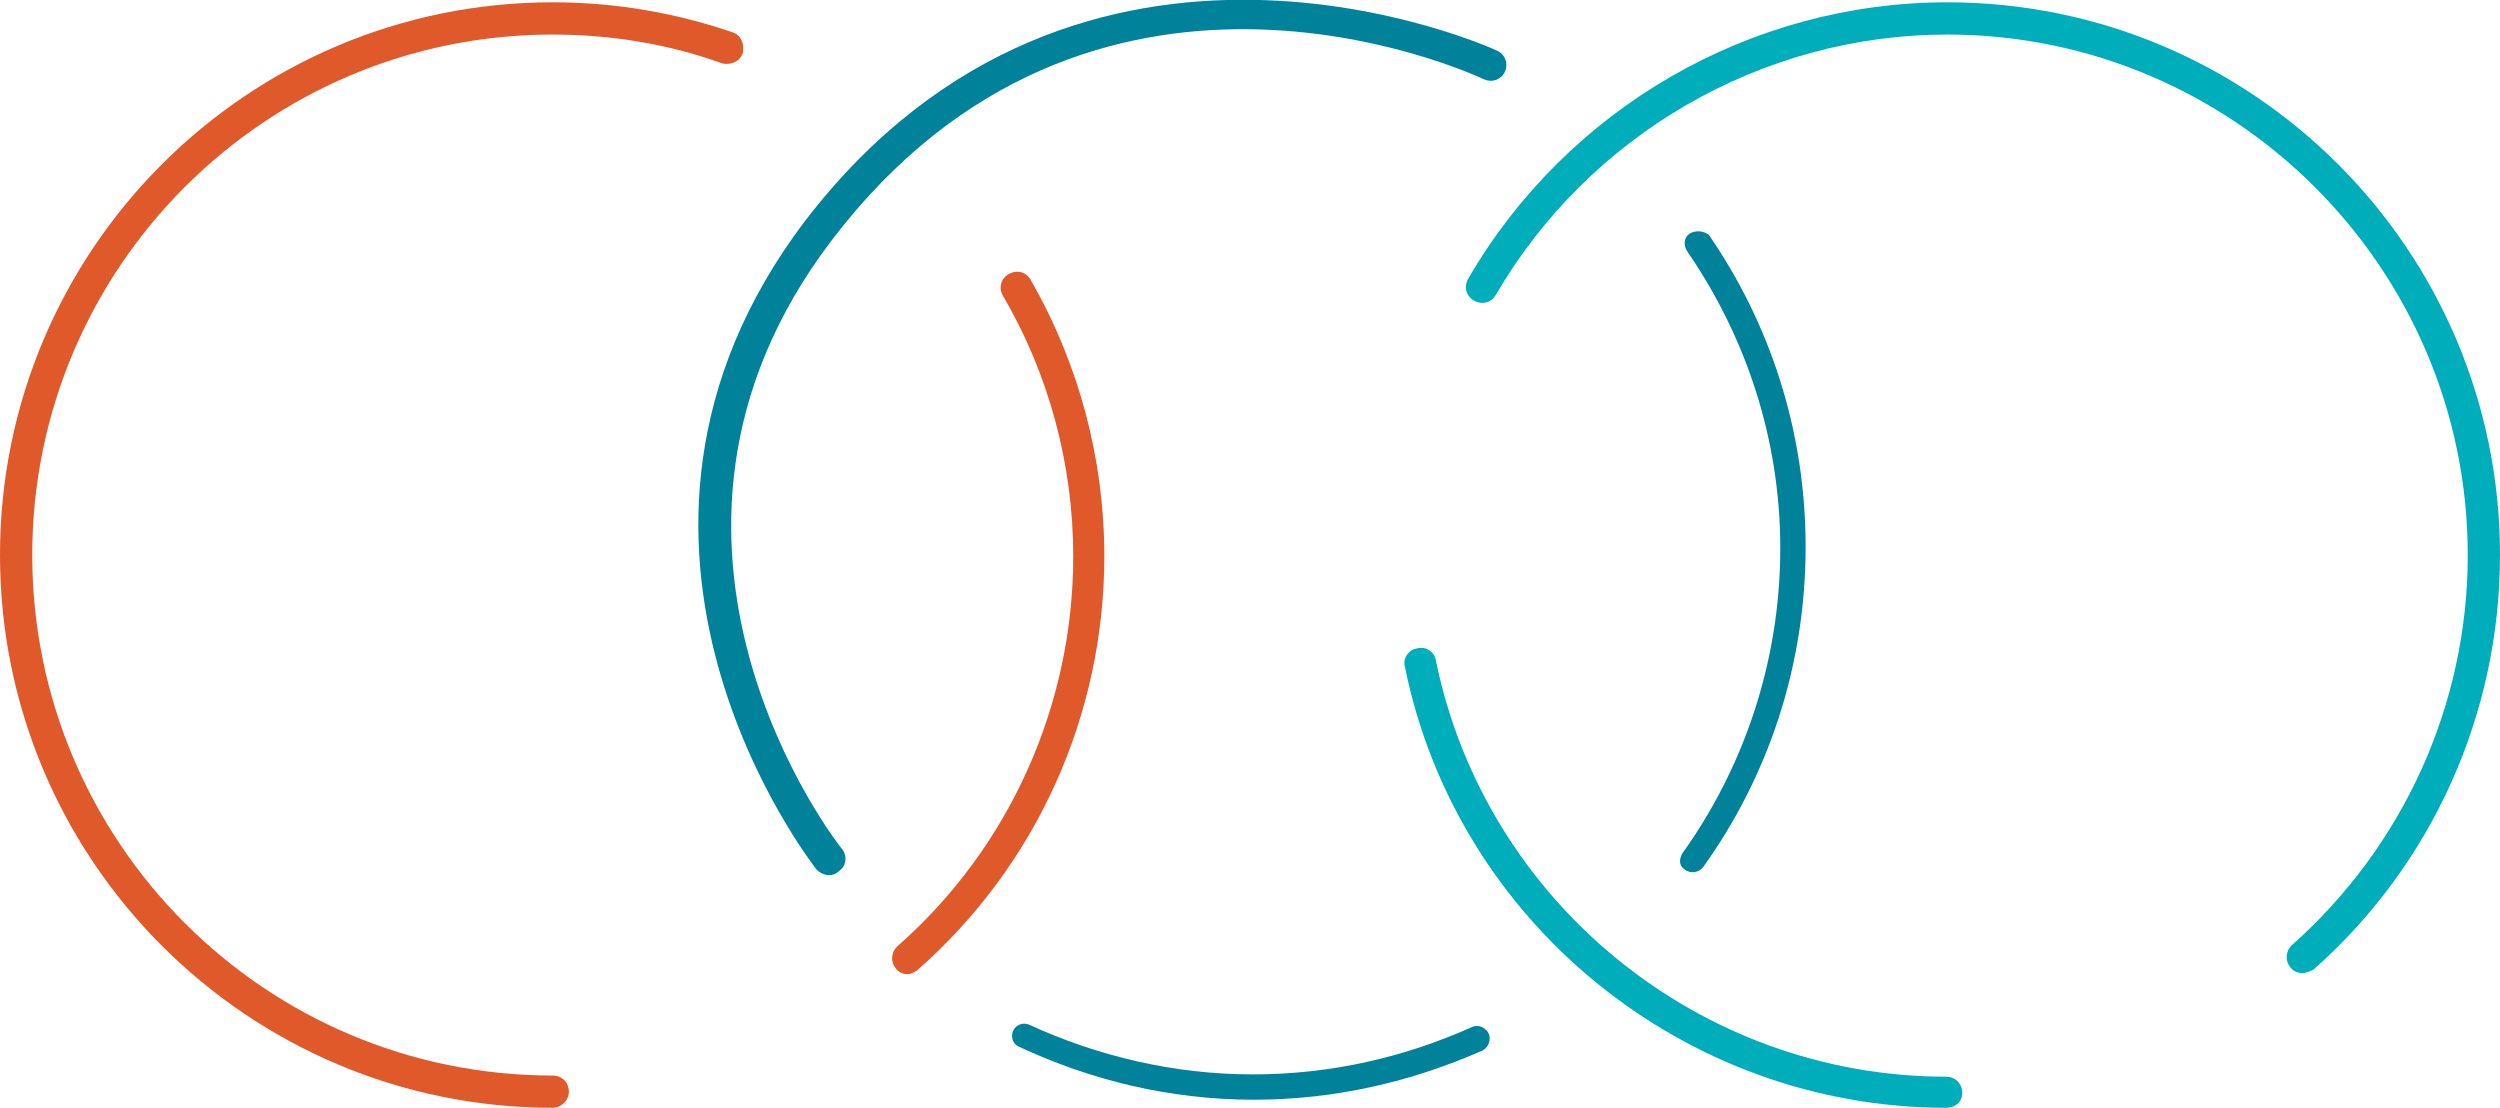
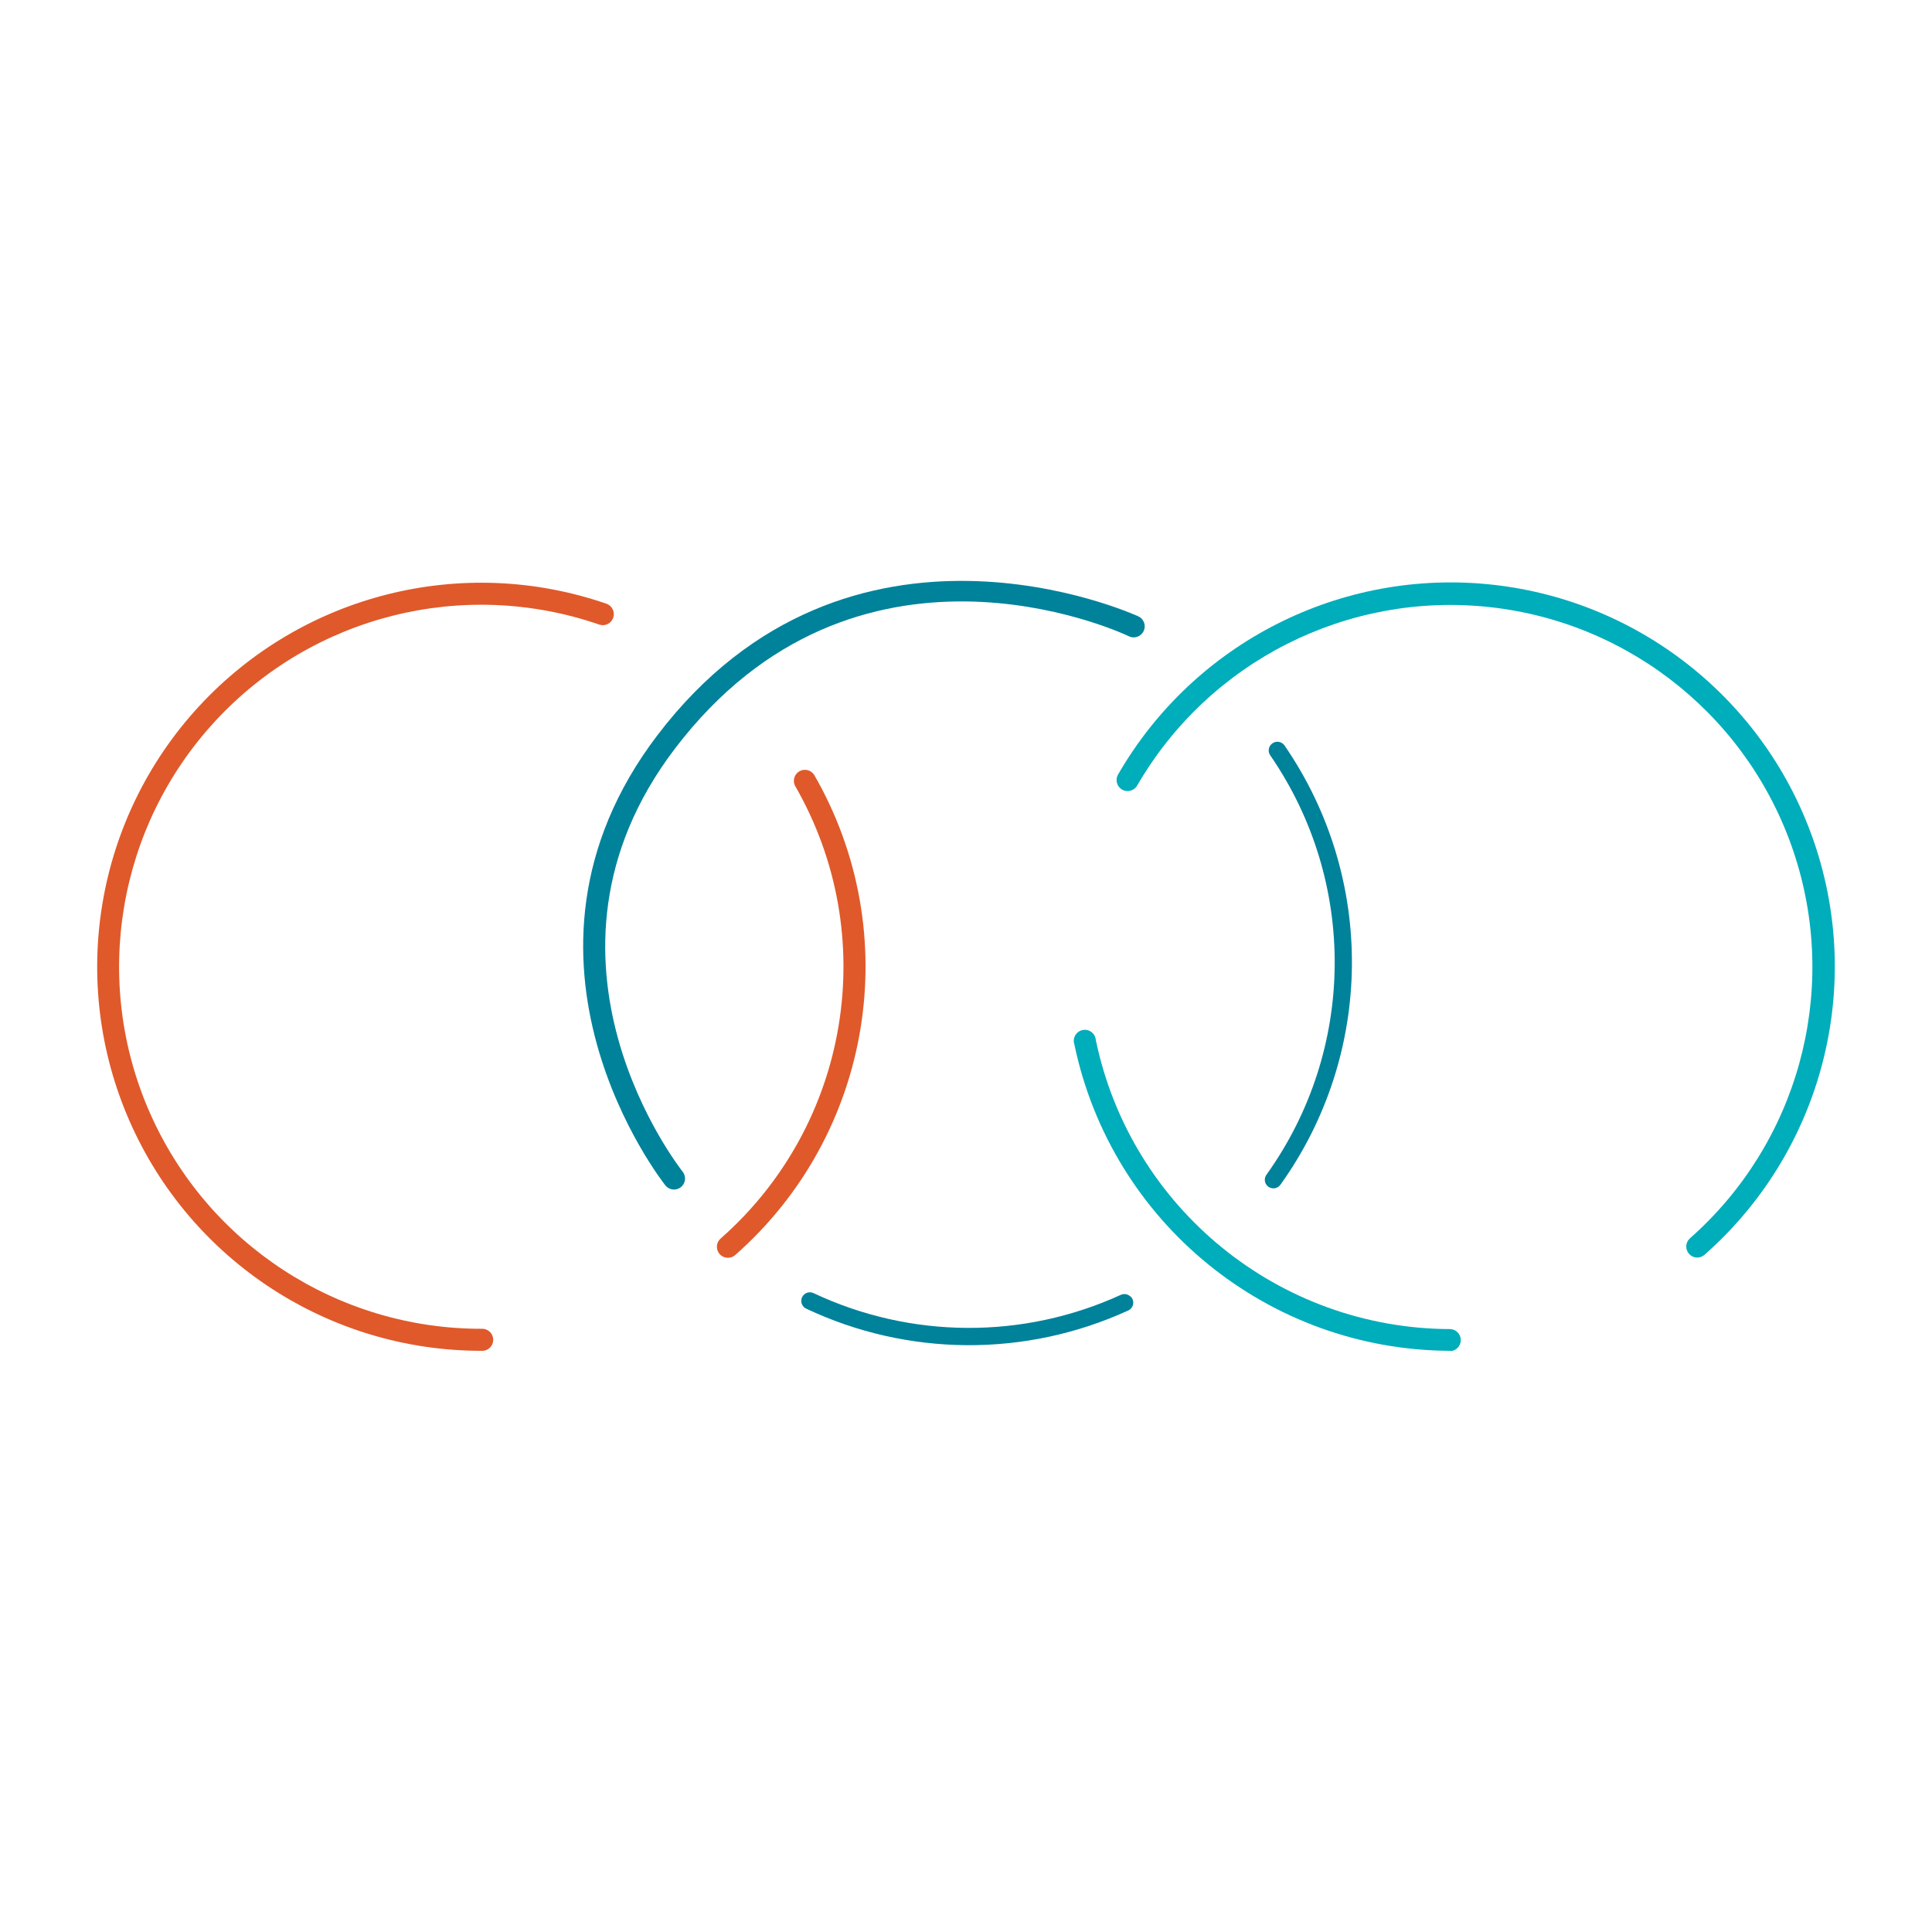
- <svg xmlns="http://www.w3.org/2000/svg" version="1.1" id="Layer_1" x="0px" y="0px" viewBox="0 0 217.1 96.2" style="enable-background:new 0 0 217.1 96.2;" xml:space="preserve">
-   <style type="text/css">
- 	.st0{fill:#E0592A;}
- 	.st1{fill:#00ADBB;}
- 	.st2{fill:#00829B;}
- </style>
-   <g id="XMLID_2_">
-     <g id="XMLID_17_">
-       <g id="XMLID_20_">
-         <path id="XMLID_21_" class="st0" d="M78.8,84.6c-0.4,0-0.8-0.2-1-0.5c-0.5-0.6-0.4-1.4,0.1-1.9c9.8-8.6,15.3-21,15.3-33.9     c0-7.9-2.1-15.8-6.1-22.6c-0.4-0.7-0.2-1.5,0.5-1.9s1.5-0.2,1.9,0.5c4.2,7.3,6.4,15.6,6.4,24c0,13.8-5.9,26.9-16.3,36     C79.4,84.4,79.1,84.6,78.8,84.6z" />
-       </g>
-       <g id="XMLID_18_">
-         <path id="XMLID_19_" class="st0" d="M48,96.2c-26.5,0-48-21.5-48-48s21.5-48,48-48c5.4,0,10.6,0.9,15.6,2.6     c0.7,0.2,1.1,1,0.9,1.8c-0.2,0.7-1,1.1-1.8,0.9C58,3.8,53,3,48,3C23,3,2.8,23.3,2.8,48.2S23,93.4,48,93.4c0.8,0,1.4,0.6,1.4,1.4     S48.7,96.2,48,96.2z" />
-       </g>
-     </g>
-     <g id="XMLID_10_">
-       <g id="XMLID_15_">
-         <path id="XMLID_16_" class="st1" d="M169,96.2c-22.7,0-42.5-16.1-47-38.3c-0.2-0.7,0.3-1.5,1.1-1.6c0.7-0.2,1.5,0.3,1.6,1.1     c4.3,20.9,22.9,36.1,44.3,36.1c0.8,0,1.4,0.6,1.4,1.4S169.8,96.2,169,96.2z" />
-       </g>
-       <g id="XMLID_12_">
-         <path id="XMLID_13_" class="st1" d="M199.9,84.5c-0.4,0-0.8-0.2-1-0.5c-0.5-0.6-0.4-1.4,0.1-1.9c9.7-8.6,15.3-20.9,15.3-33.9     C214.3,23.3,194,3,169.1,3C153,3,138,11.7,129.9,25.6c-0.4,0.7-1.2,0.9-1.9,0.5s-0.9-1.2-0.5-1.9c8.6-14.8,24.5-24,41.6-24     c26.5,0,48,21.5,48,48c0,13.8-5.9,26.9-16.2,36C200.5,84.4,200.2,84.5,199.9,84.5z" />
-       </g>
-     </g>
-     <g id="XMLID_5_">
-       <g id="XMLID_8_">
-         <path id="XMLID_9_" class="st2" d="M146.7,20.3C146.7,20.4,146.7,20.4,146.7,20.3c-0.5,0.4-0.5,1-0.2,1.5     c5.1,7.4,8.1,16.3,8.1,25.8c0,9.9-3.2,19.1-8.5,26.5c-0.3,0.5-0.3,1.1,0.2,1.4l0,0c0.5,0.4,1.2,0.3,1.6-0.2     c5.6-7.8,8.9-17.4,8.9-27.8c0-10.1-3.1-19.4-8.4-27.1C147.9,20,147.2,20,146.7,20.3z" />
-       </g>
-       <g id="XMLID_6_">
-         <path id="XMLID_7_" class="st2" d="M129,89.4c-0.3-0.3-0.8-0.4-1.2-0.2c-5.8,2.6-12.2,4.1-19,4.1c-6.9,0-13.5-1.6-19.4-4.3     c-0.4-0.2-0.9-0.1-1.2,0.2l0,0c-0.5,0.5-0.4,1.4,0.3,1.7c6.2,2.9,13.1,4.6,20.4,4.6c7.1,0,13.8-1.6,19.9-4.3     C129.4,90.8,129.6,89.9,129,89.4L129,89.4z" />
-       </g>
-     </g>
-     <g id="XMLID_3_">
-       <path id="XMLID_4_" class="st2" d="M72,76c-0.4,0-0.8-0.2-1.1-0.5c-0.2-0.3-22.3-28.2-1-56.3c24-31.3,59.7-15,60.1-14.8    c0.7,0.3,1,1.1,0.7,1.8s-1.1,1-1.8,0.7c-1.5-0.7-34.2-15.6-56.7,14c-20,26.3,0.7,52.6,0.9,52.8c0.5,0.6,0.4,1.5-0.2,1.9    C72.6,75.9,72.3,76,72,76z" />
+ <svg xmlns="http://www.w3.org/2000/svg" version="1.1" x="0" y="0" width="450" height="450" viewBox="0, 0, 450, 450">
+   <g id="Layer_1">
+     <g>
+       <path d="M169.558,292.961 C168.487,292.969 167.525,292.309 167.146,291.308 C166.767,290.306 167.051,289.174 167.858,288.471 C197.993,261.923 205.238,217.813 185.178,183.021 C184.572,181.806 185.015,180.329 186.19,179.649 C187.365,178.969 188.867,179.32 189.618,180.451 C210.92,217.357 203.233,264.165 171.248,292.321 C170.783,292.735 170.181,292.963 169.558,292.961 z M112.148,314.631 C76.614,314.655 44.435,293.643 30.167,261.099 C15.898,228.555 22.246,190.652 46.339,164.532 C70.432,138.413 107.7,129.032 141.288,140.631 C142.601,141.113 143.288,142.556 142.834,143.879 C142.379,145.202 140.95,145.918 139.618,145.491 C107.954,134.542 72.811,143.378 50.091,168.002 C27.371,192.625 21.385,228.364 34.841,259.047 C48.298,289.73 78.644,309.535 112.148,309.501 C113.103,309.441 114.011,309.917 114.507,310.735 C115.002,311.553 115.002,312.579 114.507,313.397 C114.011,314.215 113.103,314.691 112.148,314.631 z" fill="#E0592A" />
+       <path d="M337.868,314.631 C295.458,314.542 258.903,284.767 250.238,243.251 C249.921,242.307 250.178,241.264 250.898,240.576 C251.618,239.888 252.671,239.677 253.6,240.036 C254.529,240.394 255.167,241.258 255.238,242.251 C263.39,281.399 297.851,309.484 337.838,309.571 C339.192,309.656 340.248,310.779 340.248,312.136 C340.248,313.493 339.192,314.616 337.838,314.701 z M395.328,292.911 C394.592,292.913 393.892,292.595 393.408,292.041 C392.956,291.532 392.725,290.865 392.766,290.185 C392.808,289.506 393.118,288.871 393.628,288.421 C418.66,266.321 428.29,231.53 418.184,199.704 C408.079,167.878 380.142,145.015 346.946,141.403 C313.75,137.792 281.551,154.113 264.838,183.021 C264.113,184.216 262.566,184.613 261.355,183.914 C260.145,183.215 259.715,181.676 260.388,180.451 C278.093,149.728 312.273,132.361 347.526,136.177 C382.78,139.993 412.452,164.272 423.173,198.072 C433.893,231.872 423.638,268.814 397.028,292.251 C396.562,292.672 395.956,292.907 395.328,292.911 z" fill="#00ADBB" />
+       <path d="M296.228,173.251 C295.425,173.917 295.268,175.088 295.868,175.941 C316.202,205.43 315.846,244.507 294.978,273.621 C294.369,274.464 294.508,275.634 295.298,276.311 C295.723,276.677 296.283,276.848 296.84,276.781 C297.397,276.715 297.901,276.417 298.228,275.961 C320.097,245.449 320.469,204.496 299.158,173.591 C298.829,173.136 298.325,172.841 297.768,172.776 C297.211,172.712 296.652,172.884 296.228,173.251 z M263.278,301.971 C262.688,301.404 261.813,301.254 261.068,301.591 C238.312,312.001 212.126,311.854 189.488,301.191 C188.732,300.835 187.835,300.987 187.238,301.571 C186.772,302.025 186.556,302.678 186.66,303.321 C186.763,303.964 187.173,304.516 187.758,304.801 C211.49,316.012 238.962,316.166 262.818,305.221 C263.411,304.938 263.827,304.381 263.931,303.732 C264.034,303.084 263.813,302.425 263.338,301.971 z" fill="#00829B" />
+       <path d="M156.998,277.071 C156.222,277.071 155.488,276.722 154.998,276.121 C154.578,275.601 113.338,223.491 153.138,171.231 C197.718,112.691 264.338,143.231 265.008,143.501 C265.894,143.856 266.51,144.674 266.608,145.623 C266.706,146.573 266.269,147.499 265.474,148.027 C264.678,148.555 263.656,148.599 262.818,148.141 C260.248,146.931 199.258,119.141 157.218,174.351 C119.838,223.431 158.588,272.351 158.988,272.891 C159.878,273.993 159.708,275.608 158.608,276.501 C158.151,276.867 157.584,277.068 156.998,277.071 z" fill="#00829B" />
    </g>
  </g>
</svg>
